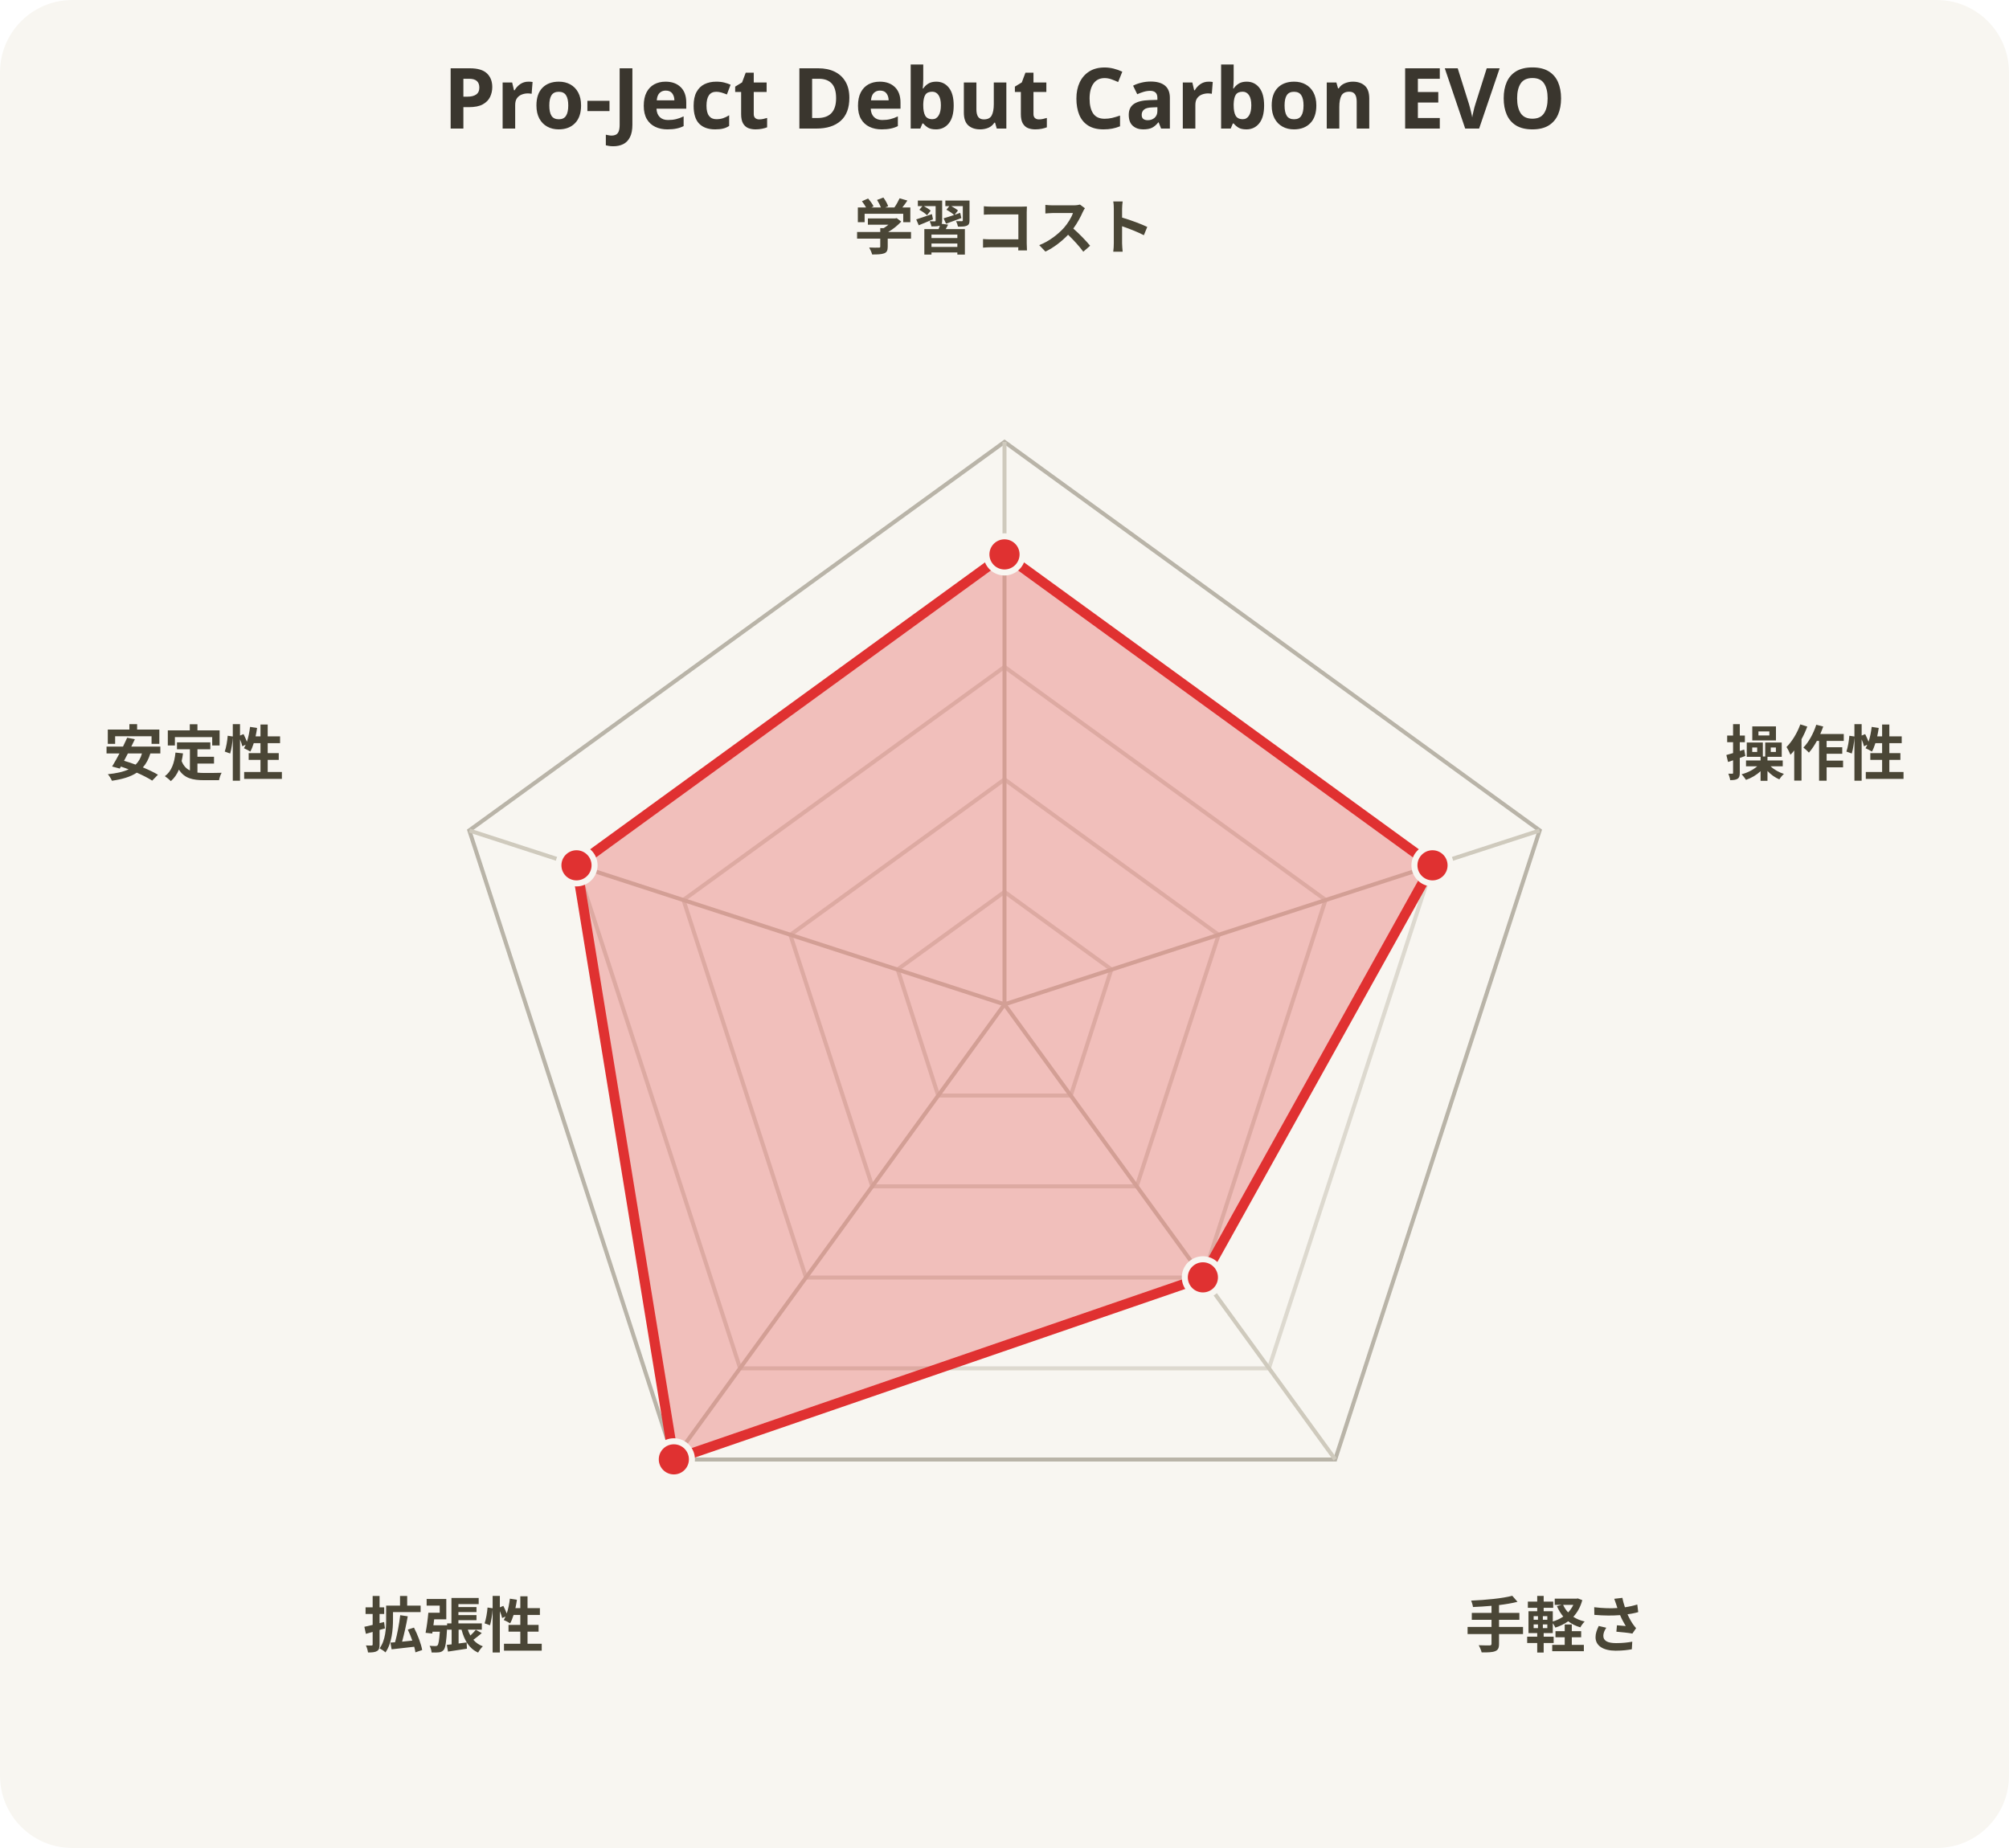
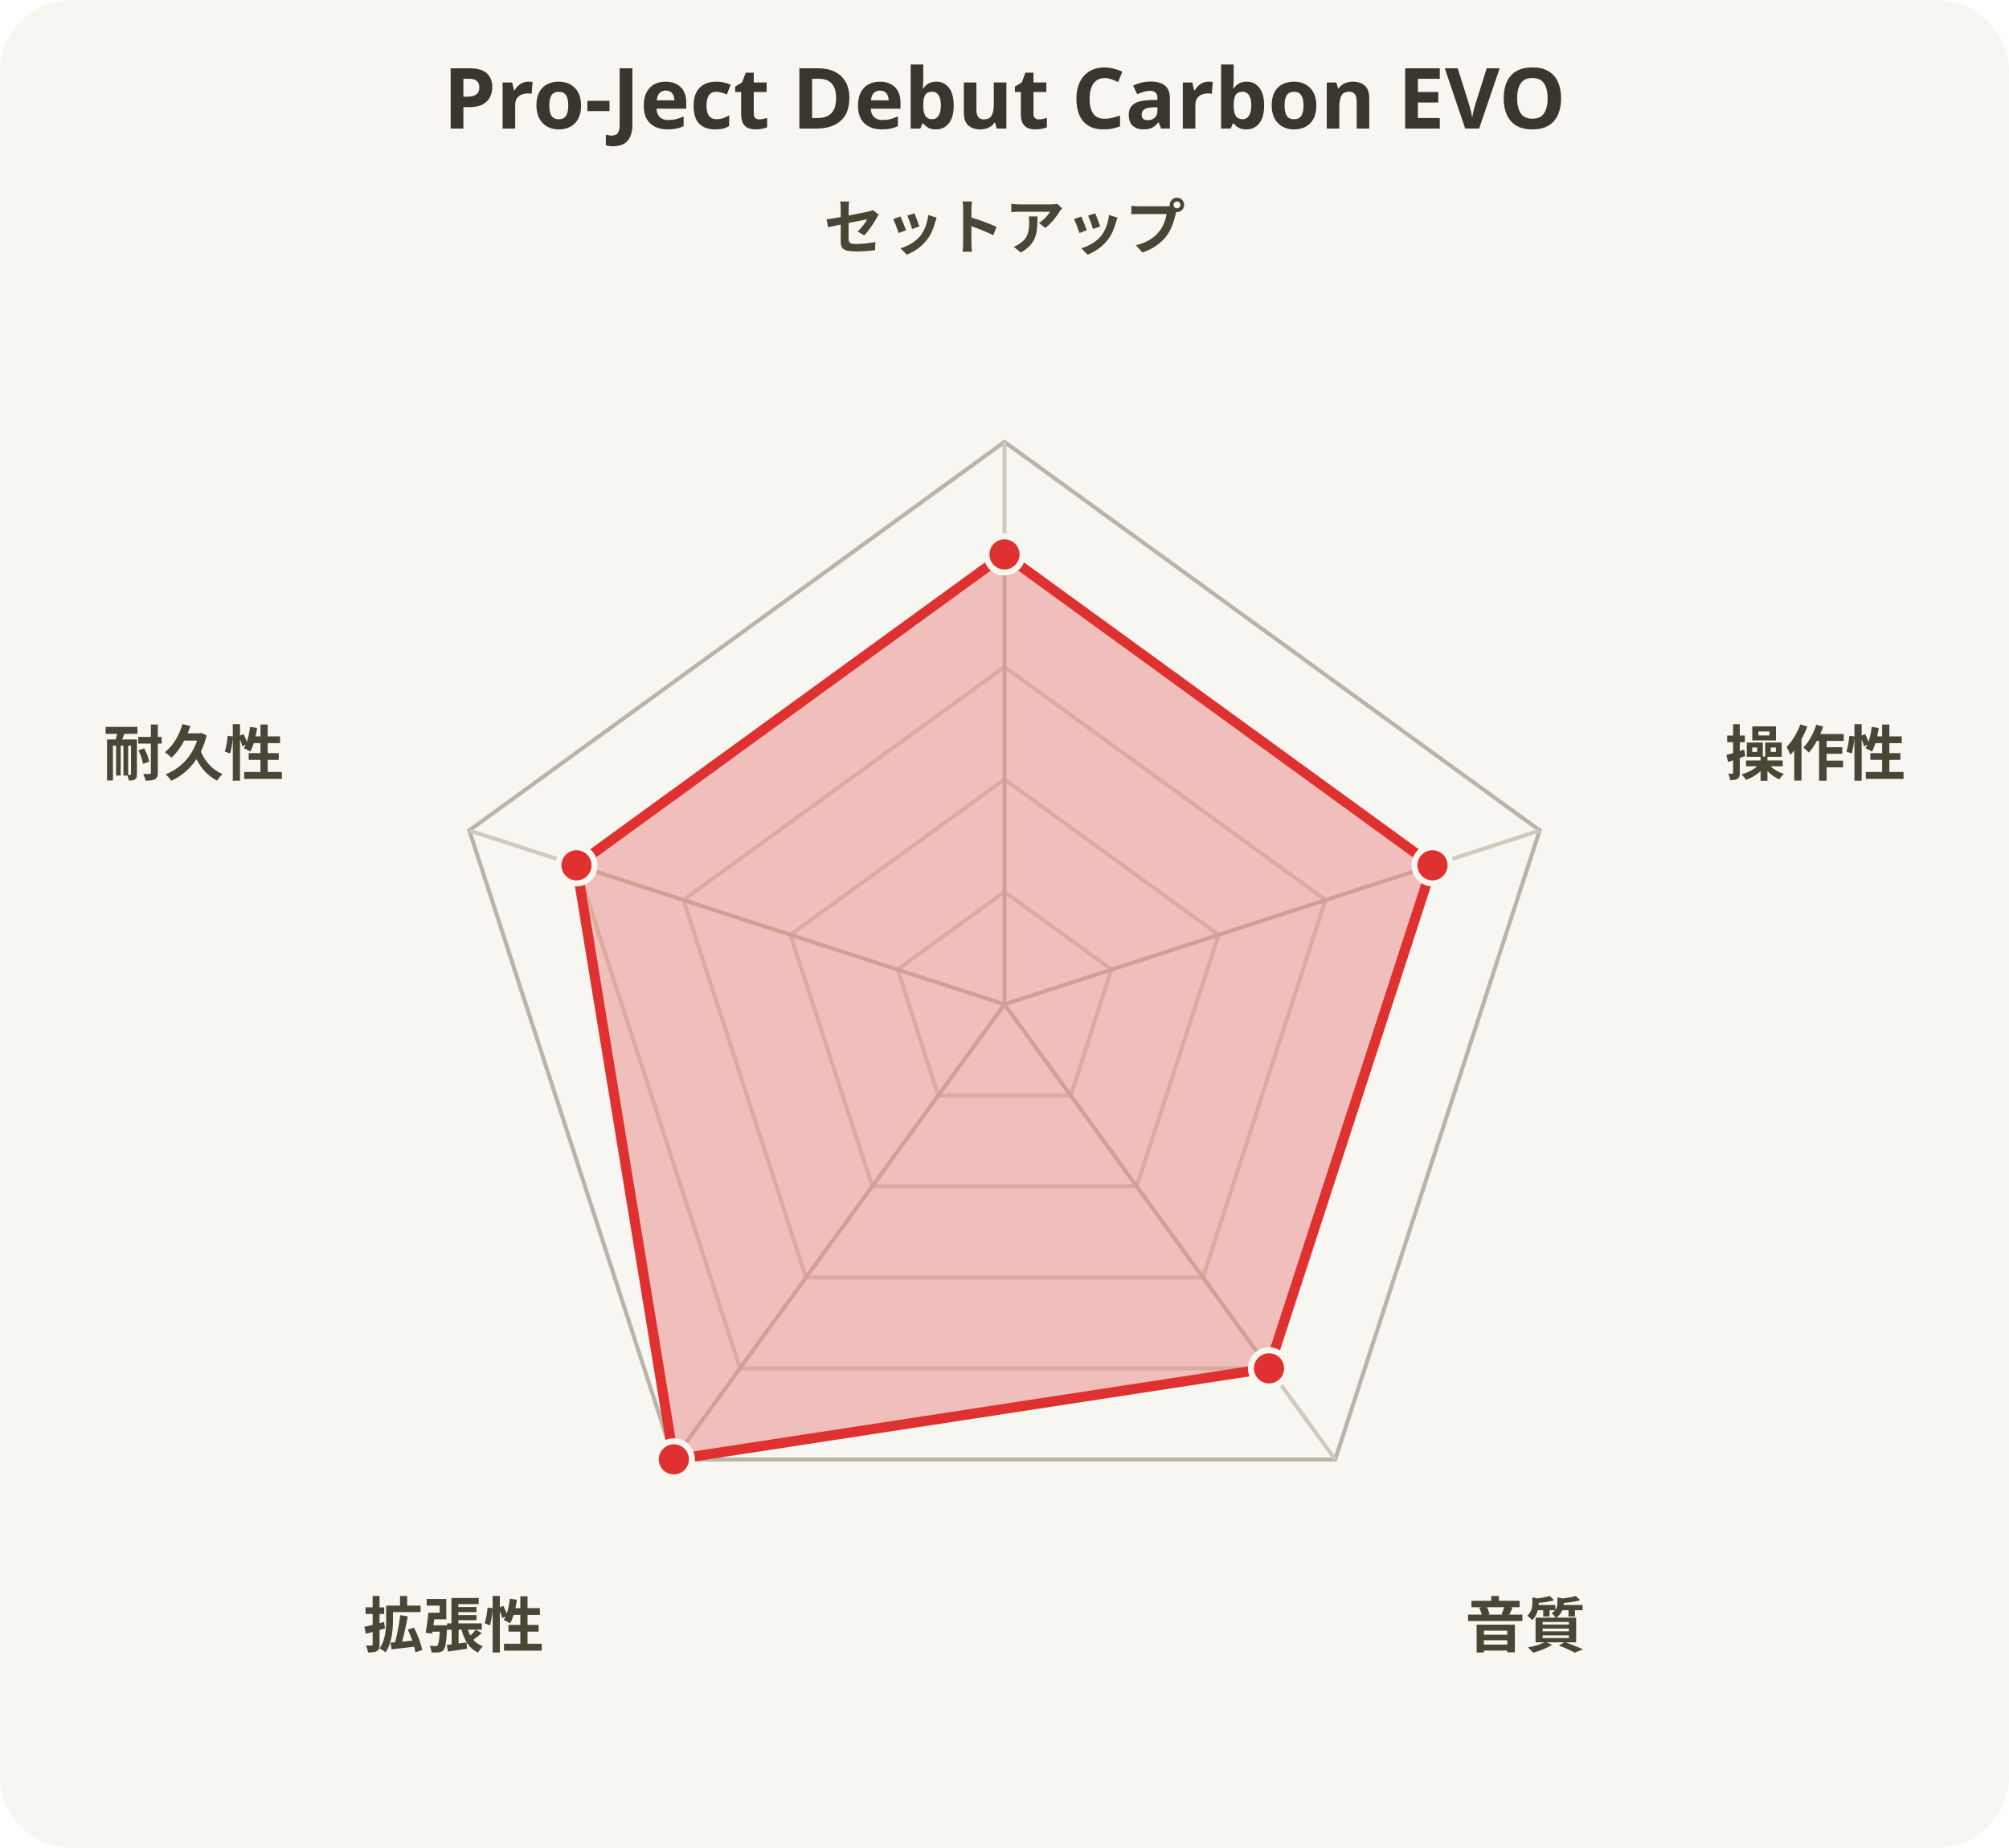
<svg xmlns="http://www.w3.org/2000/svg" viewBox="0 0 500 460" font-family="'Hiragino Sans','Noto Sans JP',sans-serif">
  <rect x="0" y="0" width="500" height="460" rx="18" fill="#F8F6F1" />
  <text x="250" y="32" text-anchor="middle" font-size="21" font-weight="700" fill="#3A362E">Pro-Ject Debut Carbon EVO</text>
  <polygon points="250.0,222.0 276.6,241.3 266.5,272.7 233.5,272.7 223.4,241.3 " fill="none" stroke="#DDD9CF" stroke-width="1" />
  <polygon points="250.0,194.0 303.3,232.7 282.9,295.3 217.1,295.3 196.7,232.7 " fill="none" stroke="#DDD9CF" stroke-width="1" />
  <polygon points="250.0,166.0 329.9,224.0 299.4,318.0 200.6,318.0 170.1,224.0 " fill="none" stroke="#DDD9CF" stroke-width="1" />
  <polygon points="250.0,138.0 356.5,215.4 315.8,340.6 184.2,340.6 143.5,215.4 " fill="none" stroke="#DDD9CF" stroke-width="1" />
  <polygon points="250.0,110.0 383.2,206.7 332.3,363.3 167.7,363.3 116.8,206.7 " fill="none" stroke="#B9B4A8" stroke-width="1" />
  <line x1="250" y1="250" x2="250" y2="110" stroke="#CFCABD" stroke-width="1" />
  <line x1="250" y1="250" x2="383.154" y2="206.74" stroke="#CFCABD" stroke-width="1" />
  <line x1="250" y1="250" x2="332.292" y2="363.26" stroke="#CFCABD" stroke-width="1" />
  <line x1="250" y1="250" x2="167.708" y2="363.26" stroke="#CFCABD" stroke-width="1" />
  <line x1="250" y1="250" x2="116.846" y2="206.74" stroke="#CFCABD" stroke-width="1" />
-   <text x="250" y="62" text-anchor="middle" font-size="15" font-weight="600" fill="#4A4636">学習コスト</text>
+   <text x="250" y="62" text-anchor="middle" font-size="15" font-weight="600" fill="#4A4636">セットアップ</text>
  <text x="429.296" y="192.998" text-anchor="start" font-size="15" font-weight="600" fill="#4A4636">操作性</text>
-   <text x="364.628" y="410.002" text-anchor="start" font-size="15" font-weight="600" fill="#4A4636">手軽さ</text>
+   <text x="364.628" y="410.002" text-anchor="start" font-size="15" font-weight="600" fill="#4A4636">音質</text>
  <text x="135.372" y="410.002" text-anchor="end" font-size="15" font-weight="600" fill="#4A4636">拡張性</text>
-   <text x="70.704" y="192.998" text-anchor="end" font-size="15" font-weight="600" fill="#4A4636">安定性</text>
-   <polygon points="250.0,138.0 356.5,215.4 299.4,318.0 167.7,363.3 143.5,215.4 " fill="#E03131" fill-opacity="0.28" stroke="#E03131" stroke-width="2.5" stroke-linejoin="round" />
+   <text x="70.704" y="192.998" text-anchor="end" font-size="15" font-weight="600" fill="#4A4636">耐久性</text>
+   <polygon points="250.0,138.0 356.5,215.4 315.8,340.6 167.7,363.3 143.5,215.4 " fill="#E03131" fill-opacity="0.28" stroke="#E03131" stroke-width="2.5" stroke-linejoin="round" />
  <circle cx="250" cy="138" r="4.5" fill="#E03131" stroke="#F8F6F1" stroke-width="1.5" />
  <circle cx="356.523" cy="215.392" r="4.5" fill="#E03131" stroke="#F8F6F1" stroke-width="1.5" />
-   <circle cx="299.375" cy="317.956" r="4.5" fill="#E03131" stroke="#F8F6F1" stroke-width="1.5" />
+   <circle cx="315.834" cy="340.608" r="4.5" fill="#E03131" stroke="#F8F6F1" stroke-width="1.5" />
  <circle cx="167.708" cy="363.26" r="4.5" fill="#E03131" stroke="#F8F6F1" stroke-width="1.5" />
  <circle cx="143.477" cy="215.392" r="4.5" fill="#E03131" stroke="#F8F6F1" stroke-width="1.5" />
</svg>
